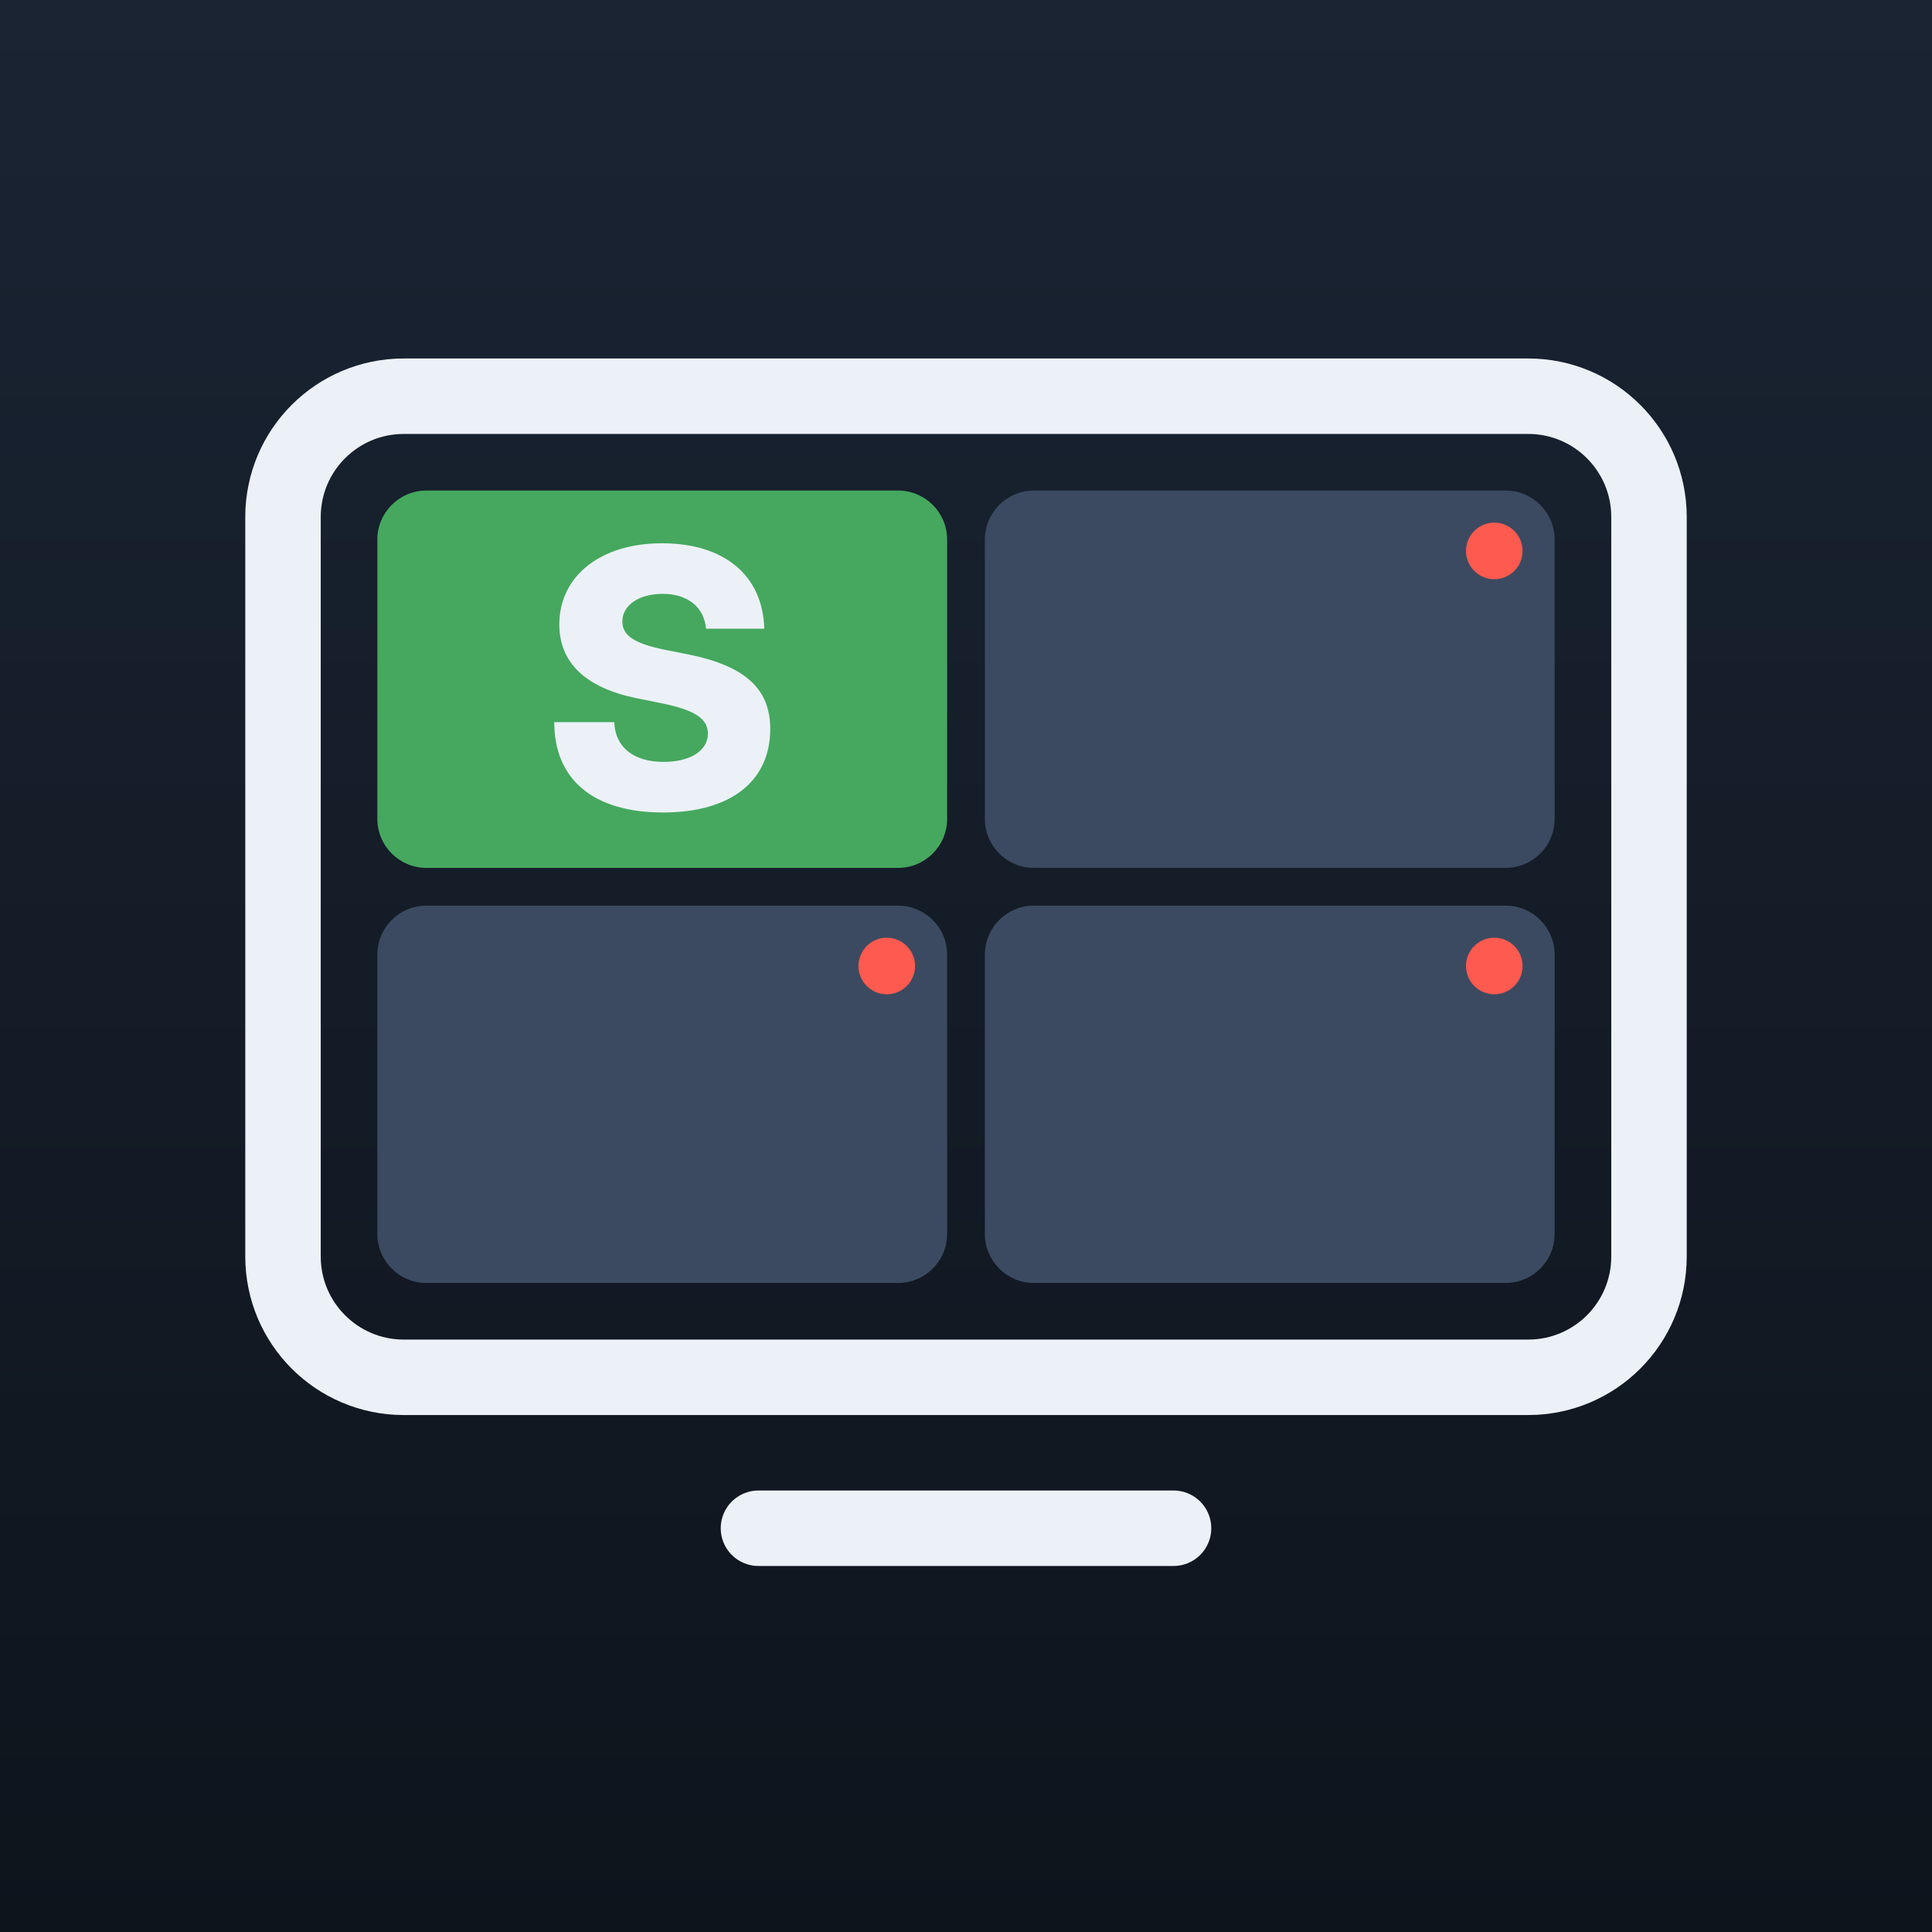
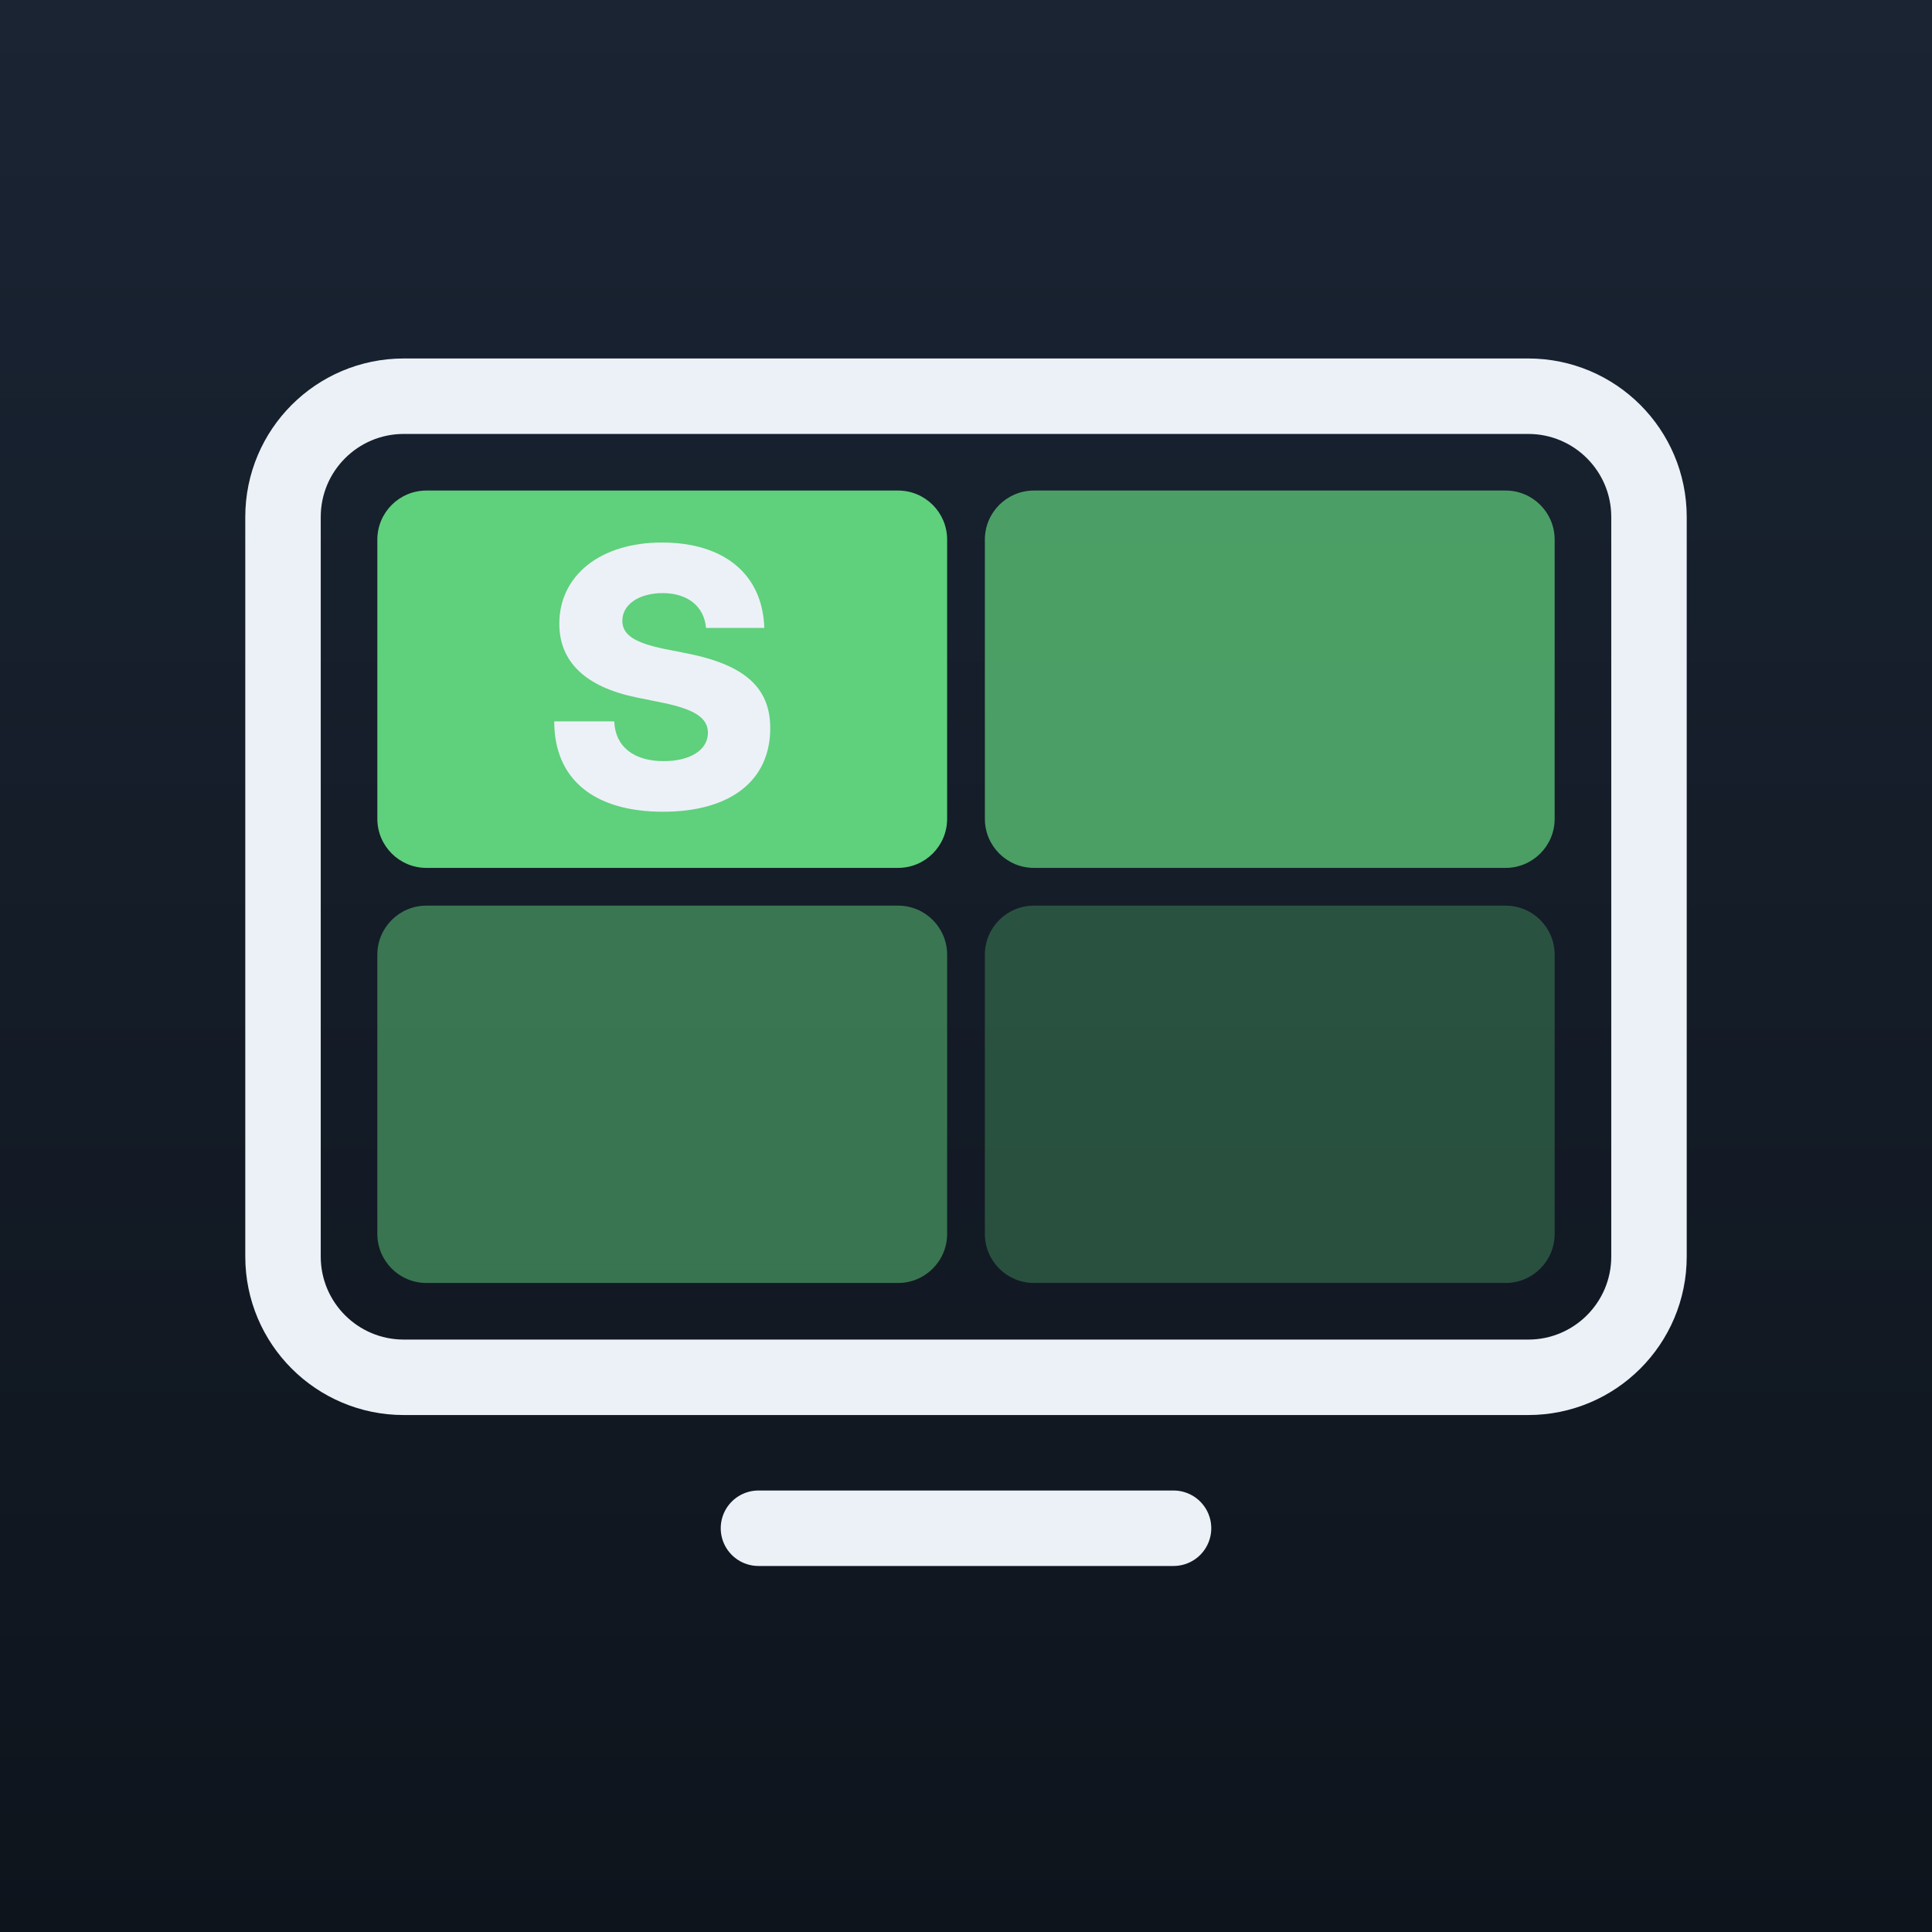
<svg xmlns="http://www.w3.org/2000/svg" viewBox="0 0 1024 1024">
  <defs>
    <linearGradient id="bg" x1="0" y1="0" x2="0" y2="1">
      <stop offset="0" stop-color="#1A2433" />
      <stop offset="1" stop-color="#0E141C" />
    </linearGradient>
  </defs>
  <rect width="1024" height="1024" fill="url(#bg)" />
  <rect x="150" y="210" width="724" height="520" rx="64" fill="none" stroke="#ECF1F7" stroke-width="40" />
  <path d="M402 810 H622" stroke="#ECF1F7" stroke-width="40" stroke-linecap="round" />
-   <rect x="200" y="260" width="302" height="200" rx="26" fill="#45A85E" />
-   <rect x="522" y="260" width="302" height="200" rx="26" fill="#3B4A60" />
-   <circle cx="792" cy="292" r="15" fill="#FF5A4F" />
-   <rect x="200" y="480" width="302" height="200" rx="26" fill="#3B4A60" />
-   <circle cx="470" cy="512" r="15" fill="#FF5A4F" />
-   <rect x="522" y="480" width="302" height="200" rx="26" fill="#3B4A60" />
-   <circle cx="792" cy="512" r="15" fill="#FF5A4F" />
-   <text x="351" y="428.4" text-anchor="middle" font-family="Inter Display" font-weight="800" font-size="190" fill="#ECF1F7">S</text>
+   <rect x="200" y="260" width="302" height="200" rx="26" fill="#5FD07C" opacity="1" />
+   <rect x="522" y="260" width="302" height="200" rx="26" fill="#5FD07C" opacity="0.72" />
+   <rect x="200" y="480" width="302" height="200" rx="26" fill="#5FD07C" opacity="0.5" />
+   <rect x="522" y="480" width="302" height="200" rx="26" fill="#5FD07C" opacity="0.3" />
+   <text x="351" y="428" text-anchor="middle" font-family="Inter Display" font-weight="800" font-size="190" fill="#ECF1F7">S</text>
</svg>
